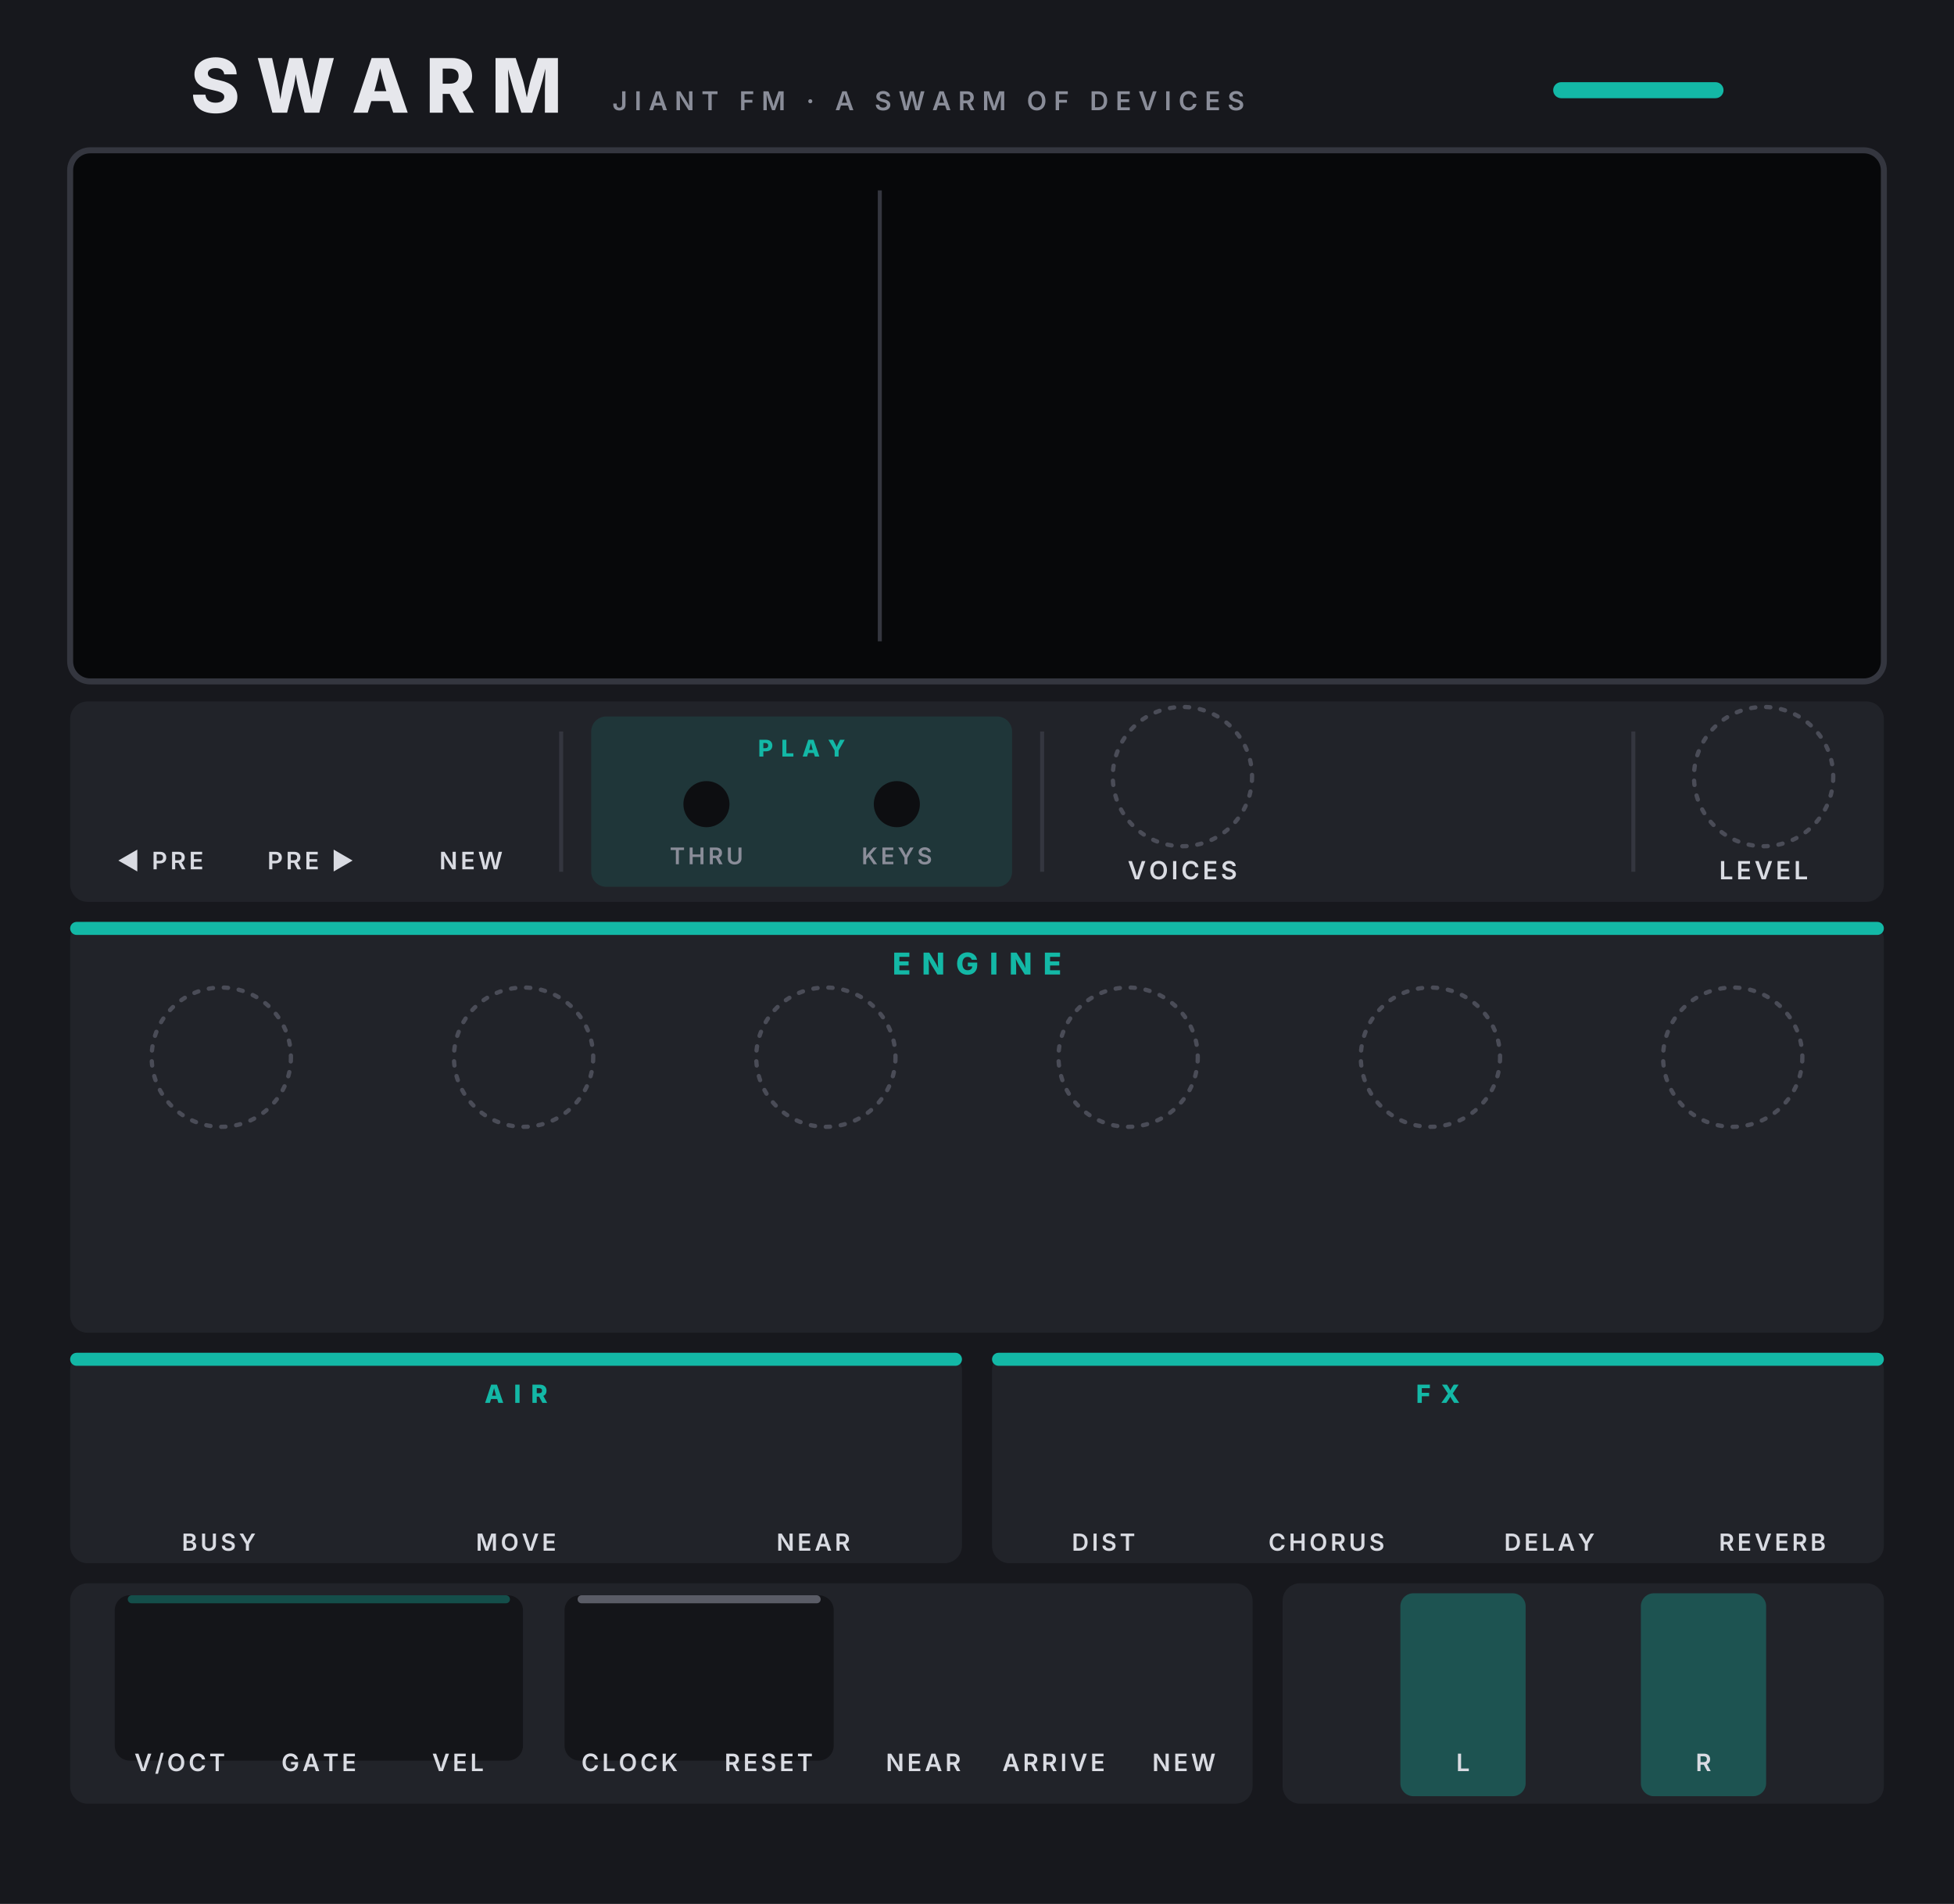
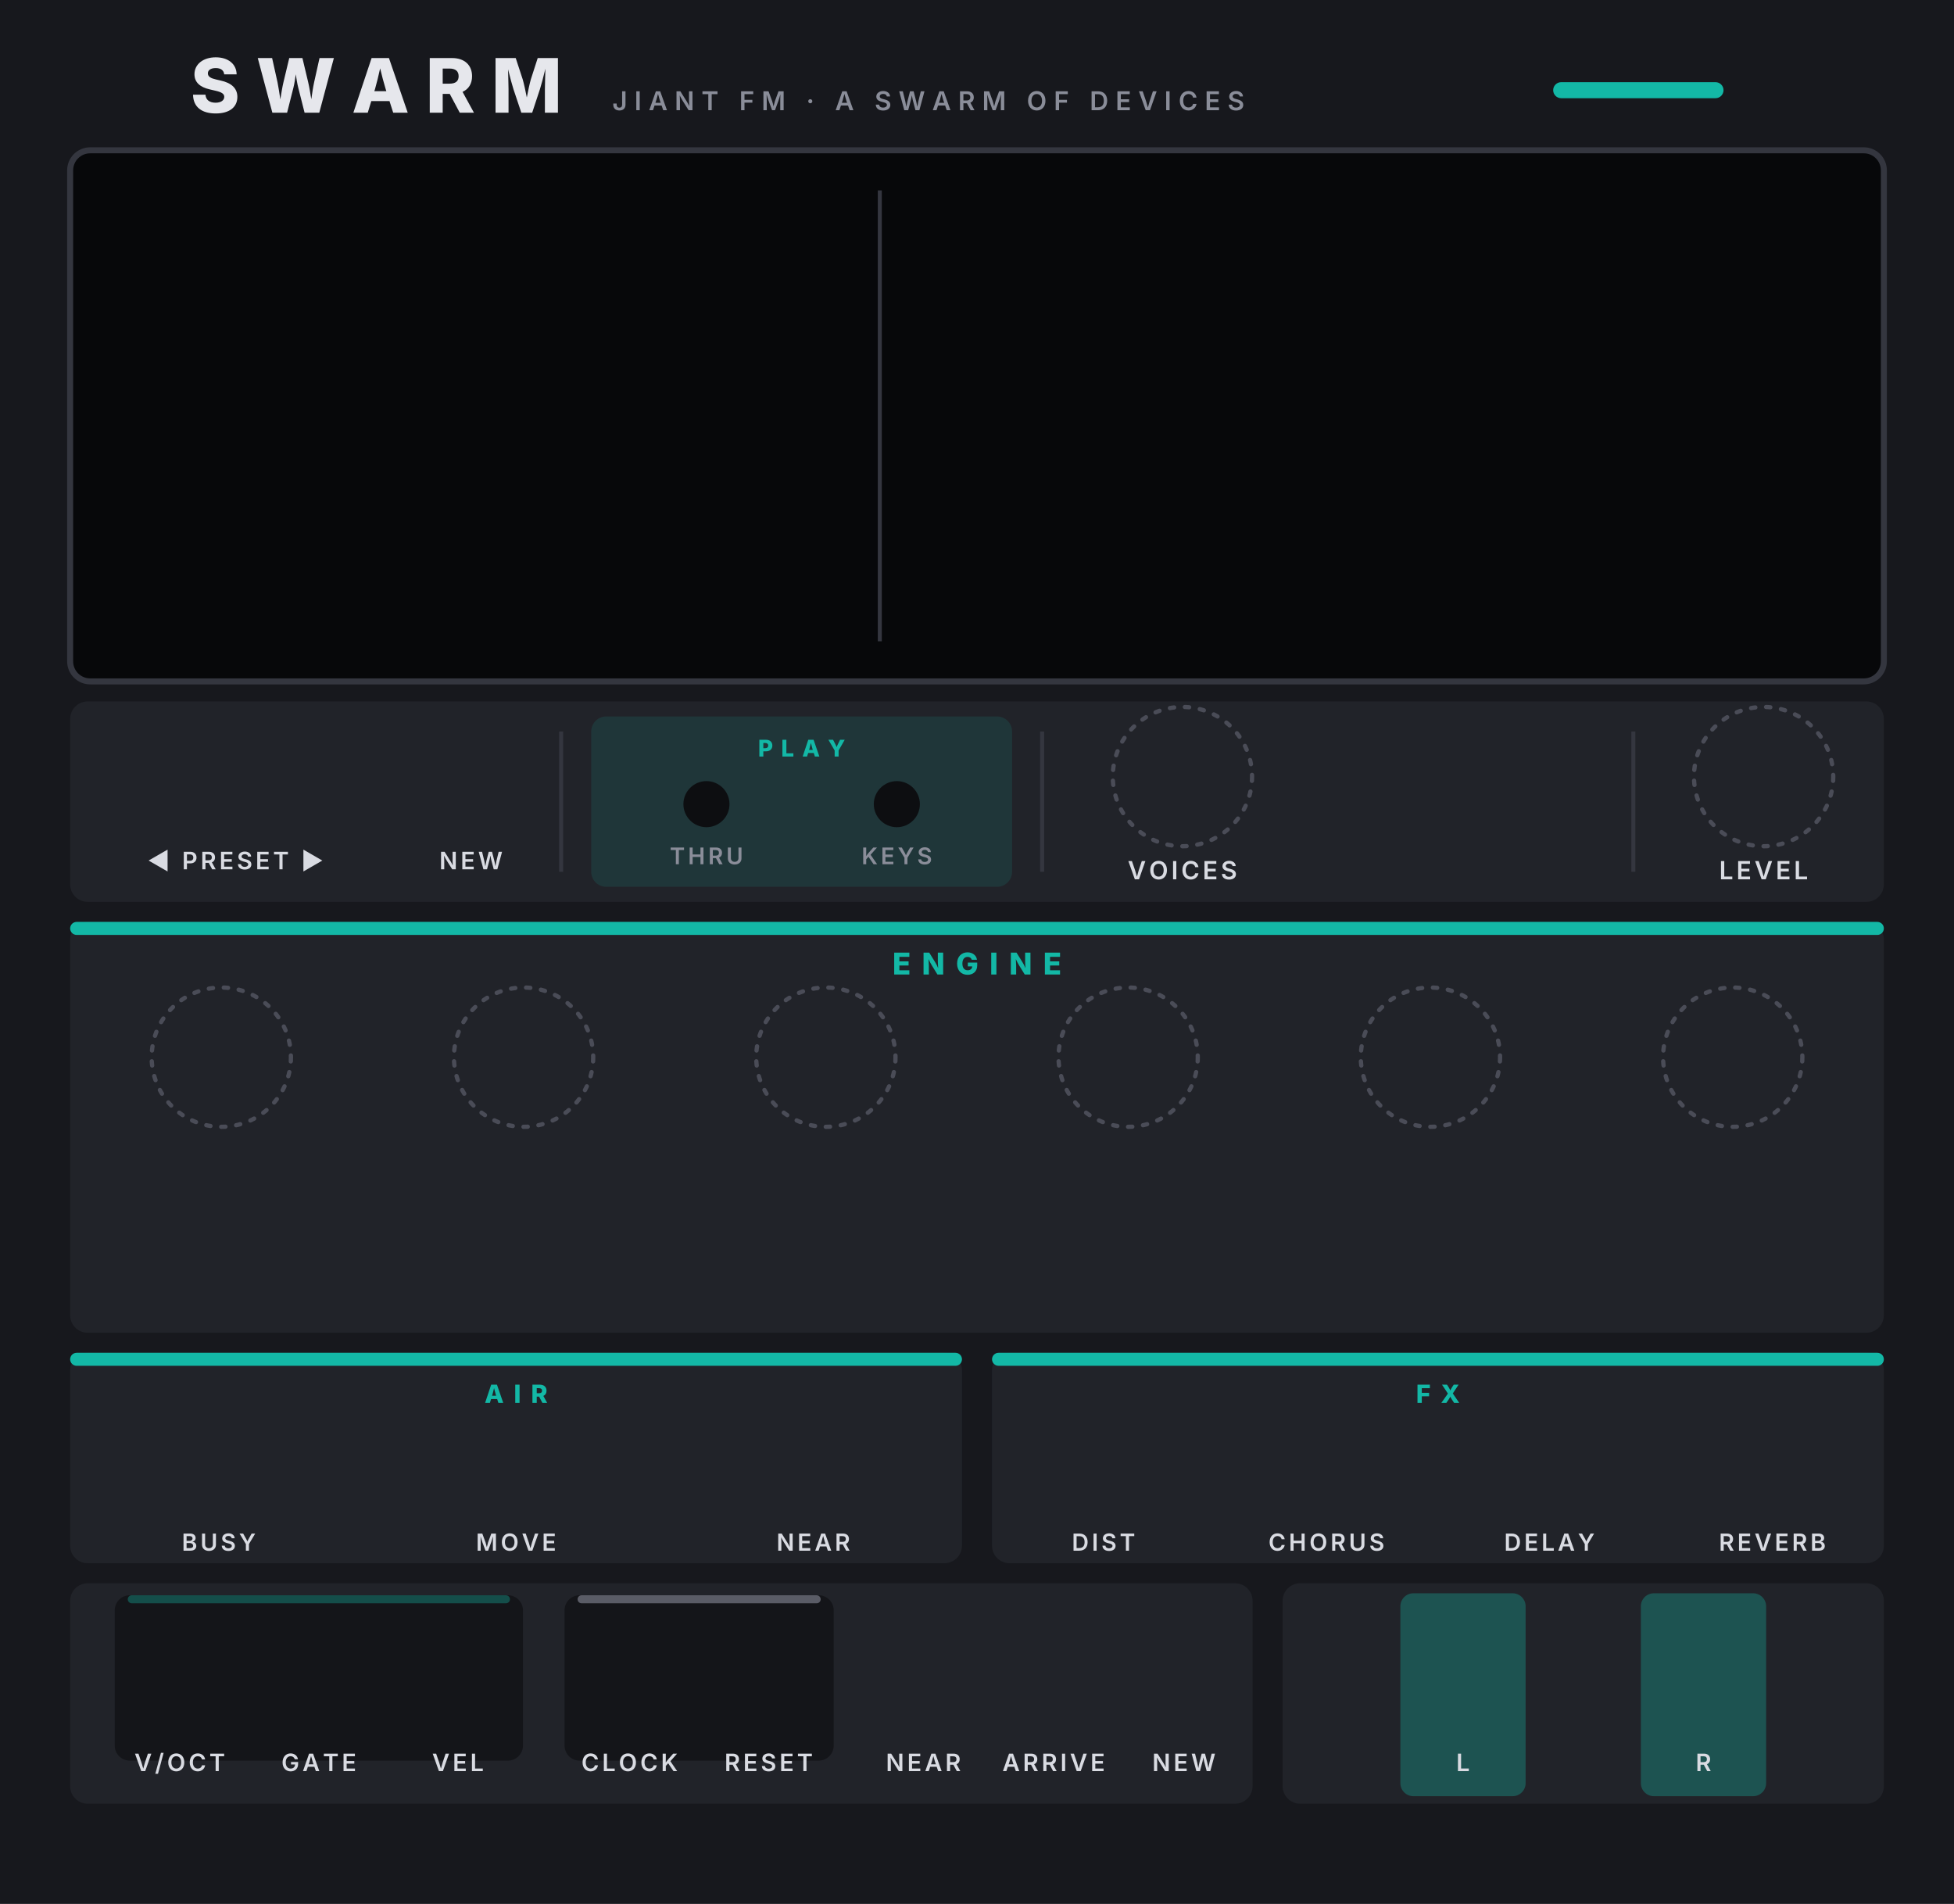
<svg xmlns="http://www.w3.org/2000/svg" width="132.080mm" height="128.693mm" viewBox="0 0 390 380">
  <rect width="390" height="380" fill="#17181d" />
  <path fill="#e6e7ec" d="M43.061 22.646C45.764 22.646 47.375 21.409 47.375 19.336C47.375 17.593 46.152 16.538 44.042 16.077L43.098 15.857C42.124 15.637 41.486 15.315 41.486 14.641C41.486 14.033 42.021 13.586 43.054 13.586C44.094 13.586 44.672 14.048 44.746 14.839H47.229C47.199 12.817 45.588 11.44 43.061 11.44C40.585 11.44 38.813 12.795 38.813 14.817C38.813 16.458 39.956 17.402 41.838 17.834L42.995 18.105C44.189 18.376 44.76 18.706 44.76 19.329C44.76 20.024 44.101 20.5 43.032 20.5C41.853 20.5 41.069 19.958 41.01 18.896H38.527C38.571 21.416 40.329 22.646 43.061 22.646Z M54.362 22.5H57.299L58.573 17.461C58.778 16.633 58.903 15.74 59.034 14.832C59.174 15.754 59.313 16.655 59.518 17.461L60.792 22.5H63.722L66.637 11.587H63.773L62.697 16.414C62.477 17.424 62.301 18.655 62.133 19.812C61.942 18.655 61.752 17.424 61.51 16.414L60.36 11.587H57.731L56.574 16.414C56.332 17.439 56.141 18.677 55.951 19.841C55.775 18.677 55.599 17.439 55.387 16.414L54.31 11.587H51.447Z M70.525 22.5H73.397L74.107 20.178H77.74L78.48 22.5H81.38L77.63 11.587H74.166ZM74.715 18.201 74.861 17.732C75.22 16.494 75.543 15.117 75.872 13.645C76.224 15.11 76.583 16.487 76.963 17.732L77.11 18.201Z M85.774 22.5H88.359V18.743H89.766L91.765 22.5H94.6L92.322 18.333C93.53 17.791 94.219 16.721 94.219 15.212C94.219 12.986 92.703 11.587 90.242 11.587H85.774ZM88.359 16.699V13.682H89.692C90.908 13.682 91.538 14.194 91.538 15.212C91.538 16.23 90.908 16.699 89.7 16.699Z M98.905 22.5H101.498V17.798C101.498 16.985 101.432 15.271 101.403 13.835C101.777 15.374 102.223 16.992 102.48 17.798L104.054 22.5H106.215L107.768 17.798C108.031 16.963 108.493 15.271 108.852 13.711C108.822 15.183 108.757 16.97 108.757 17.798V22.5H111.357V11.587H107.321L105.951 15.835C105.732 16.582 105.395 18.149 105.146 19.453C104.889 18.149 104.552 16.582 104.325 15.835L102.934 11.587H98.905Z" />
  <path fill="#8a8d99" d="M123.628 22.051C124.37 22.051 124.842 21.632 124.842 20.88V18.217H124.169V20.888C124.169 21.287 123.956 21.492 123.628 21.492C123.296 21.492 123.082 21.287 123.082 20.888V20.667H122.404V20.883C122.404 21.632 122.879 22.051 123.628 22.051Z M127.679 18.217H127.001V22.0H127.679Z M129.587 22.0H130.328L130.638 21.063H132.052L132.375 22.0H133.119L131.768 18.217H130.907ZM130.818 20.517 130.978 20.035C131.082 19.697 131.196 19.273 131.331 18.745C131.471 19.268 131.59 19.687 131.702 20.035L131.867 20.517Z M135.024 22.0H135.714V20.121C135.714 19.91 135.692 19.512 135.666 19.045C135.92 19.537 136.062 19.806 136.26 20.124L137.441 22.0H138.21V18.217H137.522V20.202C137.522 20.433 137.537 20.817 137.563 21.182C137.398 20.804 137.233 20.517 137.098 20.301L135.791 18.217H135.024Z M140.202 18.788H141.37V22.0H142.048V18.788H143.213V18.217H140.202Z M147.915 22.0H148.593V20.487H150.167V19.923H148.593V18.788H150.337V18.217H147.915Z M152.372 22.0H153.037V20.091C153.037 19.804 153.022 19.281 153.012 18.852C153.152 19.339 153.304 19.844 153.393 20.091L154.101 22.0H154.678L155.376 20.091C155.465 19.837 155.625 19.316 155.754 18.831C155.746 19.281 155.731 19.809 155.731 20.091V22.0H156.407V18.217H155.383L154.672 20.169C154.599 20.395 154.482 20.863 154.393 21.236C154.307 20.857 154.188 20.393 154.111 20.169L153.393 18.217H152.372Z M161.725 20.611C161.954 20.611 162.134 20.433 162.134 20.205C162.134 19.976 161.954 19.801 161.725 19.801C161.497 19.801 161.319 19.976 161.319 20.205C161.319 20.433 161.497 20.611 161.725 20.611Z M166.793 22.0H167.534L167.844 21.063H169.258L169.581 22.0H170.325L168.974 18.217H168.113ZM168.024 20.517 168.184 20.035C168.288 19.697 168.403 19.273 168.537 18.745C168.677 19.268 168.796 19.687 168.908 20.035L169.073 20.517Z M176.268 22.058C177.172 22.058 177.7 21.604 177.7 20.939C177.7 20.279 177.149 19.987 176.588 19.852L176.235 19.761C175.928 19.684 175.59 19.557 175.59 19.24C175.59 18.953 175.849 18.742 176.276 18.742C176.684 18.742 176.959 18.93 176.992 19.253H177.649C177.631 18.621 177.093 18.166 176.286 18.166C175.494 18.166 174.904 18.613 174.904 19.281C174.904 19.814 175.278 20.134 175.91 20.296L176.339 20.408C176.748 20.515 177.022 20.639 177.022 20.934C177.022 21.259 176.71 21.479 176.263 21.479C175.836 21.479 175.499 21.287 175.468 20.888H174.8C174.831 21.634 175.387 22.058 176.268 22.058Z M180.489 22.0H181.266L181.817 19.91C181.89 19.629 181.939 19.334 181.989 19.022C182.045 19.347 182.099 19.646 182.167 19.91L182.718 22.0H183.495L184.518 18.217H183.787L183.297 20.23C183.218 20.571 183.15 20.956 183.086 21.327C183.018 20.956 182.947 20.571 182.863 20.23L182.353 18.217H181.634L181.121 20.23C181.035 20.573 180.966 20.964 180.898 21.34C180.834 20.964 180.768 20.573 180.689 20.23L180.197 18.217H179.468Z M186.172 22.0H186.914L187.223 21.063H188.638L188.96 22.0H189.704L188.353 18.217H187.493ZM187.404 20.517 187.564 20.035C187.668 19.697 187.782 19.273 187.917 18.745C188.056 19.268 188.176 19.687 188.287 20.035L188.452 20.517Z M191.609 22.0H192.287V20.611H192.993L193.737 22.0H194.496L193.676 20.497C194.123 20.319 194.357 19.941 194.357 19.428C194.357 18.707 193.895 18.217 193.024 18.217H191.609ZM192.287 20.05V18.786H192.92C193.435 18.786 193.663 19.024 193.663 19.428C193.663 19.829 193.435 20.05 192.925 20.05Z M196.402 22.0H197.067V20.091C197.067 19.804 197.052 19.281 197.041 18.852C197.181 19.339 197.333 19.844 197.422 20.091L198.131 22.0H198.707L199.405 20.091C199.494 19.837 199.654 19.316 199.784 18.831C199.776 19.281 199.761 19.809 199.761 20.091V22.0H200.436V18.217H199.413L198.702 20.169C198.628 20.395 198.512 20.863 198.423 21.236C198.336 20.857 198.217 20.393 198.141 20.169L197.422 18.217H196.402Z M206.928 22.051C207.918 22.051 208.662 21.332 208.662 20.111C208.662 18.887 207.918 18.166 206.928 18.166C205.935 18.166 205.189 18.887 205.189 20.111C205.189 21.33 205.935 22.051 206.928 22.051ZM206.928 21.444C206.308 21.444 205.869 20.972 205.869 20.111C205.869 19.245 206.308 18.773 206.928 18.773C207.542 18.773 207.979 19.243 207.979 20.111C207.979 20.974 207.542 21.444 206.928 21.444Z M210.704 22.0H211.382V20.487H212.957V19.923H211.382V18.788H213.127V18.217H210.704Z M219.151 22.0C220.304 22.0 220.982 21.287 220.982 20.103C220.982 18.928 220.304 18.217 219.177 18.217H217.872V22.0ZM218.55 21.413V18.803H219.136C219.911 18.803 220.314 19.238 220.314 20.103C220.314 20.977 219.911 21.413 219.118 21.413Z M223.027 22.0H225.495V21.429H223.705V20.372H225.353V19.809H223.705V18.788H225.485V18.217H223.027Z M228.67 22.0H229.528L230.853 18.217H230.112L229.462 20.182C229.355 20.52 229.241 20.934 229.104 21.459C228.964 20.939 228.842 20.517 228.736 20.182L228.065 18.217H227.321Z M233.437 18.217H232.759V22.0H233.437Z M237.211 22.051C238.104 22.051 238.704 21.464 238.808 20.741H238.122C238.036 21.188 237.67 21.444 237.218 21.444C236.604 21.444 236.159 20.979 236.159 20.111C236.159 19.253 236.601 18.773 237.221 18.773C237.673 18.773 238.038 19.029 238.122 19.476H238.805C238.686 18.648 238.041 18.166 237.211 18.166C236.223 18.166 235.479 18.887 235.479 20.111C235.479 21.33 236.215 22.051 237.211 22.051Z M240.83 22.0H243.298V21.429H241.508V20.372H243.155V19.809H241.508V18.788H243.288V18.217H240.83Z M246.706 22.058C247.61 22.058 248.138 21.604 248.138 20.939C248.138 20.279 247.587 19.987 247.026 19.852L246.673 19.761C246.366 19.684 246.028 19.557 246.028 19.24C246.028 18.953 246.287 18.742 246.714 18.742C247.122 18.742 247.397 18.93 247.43 19.253H248.087C248.07 18.621 247.531 18.166 246.724 18.166C245.932 18.166 245.343 18.613 245.343 19.281C245.343 19.814 245.716 20.134 246.348 20.296L246.777 20.408C247.186 20.515 247.46 20.639 247.46 20.934C247.46 21.259 247.148 21.479 246.701 21.479C246.274 21.479 245.937 21.287 245.906 20.888H245.238C245.269 21.634 245.825 22.058 246.706 22.058Z" />
  <rect x="310" y="16.4" width="34" height="3.2" rx="1.6" fill="#13b8a6" />
  <rect x="14" y="30" width="362" height="106" rx="4" fill="#07080a" stroke="#34363f" stroke-width="1.2" />
  <line x1="175.6" y1="38" x2="175.6" y2="128" stroke="#34363f" stroke-width="0.8" />
  <rect x="14" y="140" width="362" height="40" rx="3.5" fill="#212329" />
-   <path fill="#d9dbe2" d="M27.405 173.936V169.572L23.622 171.756Z M30.646 173.5H31.272V172.319H31.943C32.749 172.319 33.182 171.834 33.182 171.163C33.182 170.498 32.756 170.008 31.952 170.008H30.646ZM31.272 171.803V170.533H31.856C32.334 170.533 32.543 170.791 32.543 171.163C32.543 171.536 32.334 171.803 31.861 171.803Z M34.343 173.5H34.968V172.218H35.62L36.307 173.5H37.007L36.25 172.113C36.663 171.948 36.879 171.599 36.879 171.126C36.879 170.46 36.452 170.008 35.648 170.008H34.343ZM34.968 171.7V170.533H35.552C36.028 170.533 36.239 170.753 36.239 171.126C36.239 171.496 36.028 171.7 35.557 171.7Z M38.074 173.5H40.352V172.973H38.7V171.998H40.221V171.477H38.7V170.535H40.343V170.008H38.074Z" />
-   <path fill="#d9dbe2" d="M53.723 173.5H54.349V172.319H55.019C55.825 172.319 56.259 171.834 56.259 171.163C56.259 170.498 55.832 170.008 55.029 170.008H53.723ZM54.349 171.803V170.533H54.932C55.411 170.533 55.619 170.791 55.619 171.163C55.619 171.536 55.411 171.803 54.937 171.803Z M57.419 173.5H58.045V172.218H58.696L59.383 173.5H60.084L59.327 172.113C59.739 171.948 59.955 171.599 59.955 171.126C59.955 170.46 59.529 170.008 58.725 170.008H57.419ZM58.045 171.7V170.533H58.629C59.104 170.533 59.315 170.753 59.315 171.126C59.315 171.496 59.104 171.7 58.633 171.7Z M61.15 173.5H63.429V172.973H61.776V171.998H63.297V171.477H61.776V170.535H63.419V170.008H61.15Z M66.597 173.936 70.375 171.756 66.597 169.572Z" />
+   <path fill="#d9dbe2" d="M33.445 173.936V169.572L29.662 171.756Z M36.686 173.5H37.312V172.319H37.982C38.789 172.319 39.222 171.834 39.222 171.163C39.222 170.498 38.796 170.008 37.992 170.008H36.686ZM37.312 171.803V170.533H37.896C38.374 170.533 38.582 170.791 38.582 171.163C38.582 171.536 38.374 171.803 37.9 171.803Z M40.382 173.5H41.008V172.218H41.66L42.346 173.5H43.047L42.29 172.113C42.703 171.948 42.918 171.599 42.918 171.126C42.918 170.46 42.492 170.008 41.688 170.008H40.382ZM41.008 171.7V170.533H41.592C42.068 170.533 42.279 170.753 42.279 171.126C42.279 171.496 42.068 171.7 41.596 171.7Z M44.114 173.5H46.392V172.973H44.739V171.998H46.261V171.477H44.739V170.535H46.382V170.008H44.114Z M48.846 173.554C49.68 173.554 50.168 173.134 50.168 172.52C50.168 171.911 49.659 171.641 49.141 171.517L48.815 171.433C48.532 171.363 48.22 171.245 48.22 170.952C48.22 170.688 48.459 170.493 48.853 170.493C49.23 170.493 49.483 170.666 49.514 170.964H50.121C50.104 170.38 49.607 169.961 48.862 169.961C48.131 169.961 47.587 170.373 47.587 170.99C47.587 171.482 47.932 171.777 48.515 171.927L48.911 172.03C49.289 172.129 49.542 172.244 49.542 172.516C49.542 172.816 49.254 173.02 48.841 173.02C48.447 173.02 48.136 172.841 48.107 172.473H47.491C47.519 173.162 48.032 173.554 48.846 173.554Z M51.342 173.5H53.62V172.973H51.968V171.998H53.489V171.477H51.968V170.535H53.611V170.008H51.342Z M54.691 170.535H55.769V173.5H56.395V170.535H57.471V170.008H54.691Z M60.557 173.936 64.336 171.756 60.557 169.572Z" />
  <path fill="#d9dbe2" d="M88.028 173.5H88.666V171.766C88.666 171.571 88.645 171.203 88.621 170.772C88.855 171.227 88.987 171.475 89.17 171.768L90.259 173.5H90.97V170.008H90.334V171.841C90.334 172.054 90.348 172.408 90.372 172.745C90.22 172.396 90.067 172.131 89.943 171.932L88.736 170.008H88.028Z M92.273 173.5H94.551V172.973H92.898V171.998H94.42V171.477H92.898V170.535H94.541V170.008H92.273Z M96.487 173.5H97.204L97.712 171.571C97.78 171.311 97.825 171.039 97.872 170.751C97.923 171.051 97.973 171.327 98.036 171.571L98.545 173.5H99.262L100.206 170.008H99.531L99.079 171.866C99.006 172.18 98.943 172.537 98.884 172.879C98.821 172.537 98.755 172.18 98.678 171.866L98.207 170.008H97.544L97.07 171.866C96.991 172.183 96.927 172.544 96.864 172.891C96.805 172.544 96.745 172.183 96.672 171.866L96.217 170.008H95.545Z" />
  <line x1="112" y1="146" x2="112" y2="174" stroke="#34363f" stroke-width="0.8" />
  <rect x="118" y="143" width="84" height="34" rx="3" fill="#1f3639" />
  <path fill="#13b8a6" d="M151.561 151.0H152.354V149.956H152.909C153.677 149.956 154.151 149.5 154.151 148.81C154.151 148.125 153.686 147.653 152.931 147.653H151.561ZM152.354 149.329V148.296H152.763C153.136 148.296 153.329 148.496 153.329 148.81C153.329 149.12 153.136 149.329 152.765 149.329Z M156.16 151.0H158.352V150.353H156.953V147.653H156.16Z M160.206 151.0H161.086L161.304 150.288H162.418L162.645 151.0H163.535L162.385 147.653H161.322ZM161.491 149.682 161.536 149.538C161.646 149.158 161.744 148.736 161.846 148.284C161.953 148.734 162.063 149.156 162.18 149.538L162.225 149.682Z M166.59 151.0H167.378V149.787L168.594 147.653H167.668L167.167 148.68C167.098 148.819 167.044 148.952 166.988 149.111C166.931 148.952 166.873 148.821 166.801 148.68L166.276 147.653H165.346L166.59 149.787Z" />
  <circle cx="141" cy="160.5" r="4.6" fill="#0d0e11" />
  <path fill="#8a8d99" d="M133.86 169.659H134.894V172.5H135.493V169.659H136.524V169.153H133.86Z M137.648 172.5H138.247V171.042H139.804V172.5H140.404V169.153H139.804V170.537H138.247V169.153H137.648Z M141.677 172.5H142.277V171.271H142.901L143.56 172.5H144.231L143.506 171.17C143.901 171.013 144.108 170.678 144.108 170.225C144.108 169.587 143.699 169.153 142.928 169.153H141.677ZM142.277 170.775V169.656H142.836C143.292 169.656 143.494 169.868 143.494 170.225C143.494 170.58 143.292 170.775 142.841 170.775Z M146.635 172.549C147.45 172.549 147.991 172.055 147.991 171.339V169.153H147.392V171.289C147.392 171.709 147.097 172.013 146.635 172.013C146.172 172.013 145.878 171.709 145.878 171.289V169.153H145.278V171.339C145.278 172.055 145.815 172.549 146.635 172.549Z" />
  <circle cx="179" cy="160.5" r="4.6" fill="#0d0e11" />
  <path fill="#8a8d99" d="M172.29 172.5H172.89V171.496L173.346 171L174.361 172.5H175.069L173.762 170.602L175.046 169.153H174.301L173.423 170.155C173.202 170.411 173.038 170.622 172.881 170.863L172.89 170.146V169.153H172.29Z M176.125 172.5H178.308V171.995H176.725V171.06H178.182V170.562H176.725V169.659H178.299V169.153H176.125Z M180.521 172.5H181.12V171.204L182.342 169.153H181.646L181.06 170.209C180.972 170.368 180.898 170.512 180.824 170.703C180.75 170.517 180.676 170.373 180.584 170.209L179.986 169.153H179.285L180.521 171.204Z M184.566 172.552C185.366 172.552 185.833 172.15 185.833 171.561C185.833 170.977 185.346 170.719 184.849 170.6L184.537 170.519C184.265 170.452 183.967 170.339 183.967 170.058C183.967 169.805 184.196 169.618 184.573 169.618C184.935 169.618 185.177 169.784 185.206 170.07H185.788C185.772 169.51 185.296 169.108 184.582 169.108C183.881 169.108 183.36 169.504 183.36 170.094C183.36 170.566 183.69 170.849 184.25 170.993L184.629 171.092C184.991 171.186 185.233 171.296 185.233 171.557C185.233 171.844 184.957 172.04 184.562 172.04C184.184 172.04 183.886 171.869 183.859 171.516H183.268C183.295 172.177 183.787 172.552 184.566 172.552Z" />
  <line x1="208" y1="146" x2="208" y2="174" stroke="#34363f" stroke-width="0.8" />
  <circle cx="236" cy="155" r="13.9" fill="none" stroke="#4a4c57" stroke-width="0.85" stroke-dasharray="0.85 2.15" stroke-linecap="round" />
  <path fill="#d9dbe2" d="M226.504 175.5H227.33L228.604 171.862H227.891L227.266 173.752C227.164 174.077 227.054 174.475 226.922 174.98C226.788 174.479 226.67 174.074 226.568 173.752L225.923 171.862H225.208Z M231.247 175.549C232.2 175.549 232.915 174.858 232.915 173.684C232.915 172.507 232.2 171.813 231.247 171.813C230.293 171.813 229.575 172.507 229.575 173.684C229.575 174.855 230.293 175.549 231.247 175.549ZM231.247 174.965C230.652 174.965 230.229 174.511 230.229 173.684C230.229 172.851 230.652 172.397 231.247 172.397C231.838 172.397 232.258 172.849 232.258 173.684C232.258 174.514 231.838 174.965 231.247 174.965Z M234.784 171.862H234.133V175.5H234.784Z M237.667 175.549C238.527 175.549 239.103 174.985 239.203 174.289H238.544C238.461 174.719 238.109 174.965 237.675 174.965C237.084 174.965 236.656 174.519 236.656 173.684C236.656 172.858 237.081 172.397 237.677 172.397C238.112 172.397 238.463 172.644 238.544 173.073H239.2C239.086 172.277 238.466 171.813 237.667 171.813C236.717 171.813 236.002 172.507 236.002 173.684C236.002 174.855 236.71 175.549 237.667 175.549Z M240.401 175.5H242.774V174.951H241.053V173.935H242.637V173.393H241.053V172.412H242.764V171.862H240.401Z M245.305 175.556C246.174 175.556 246.682 175.119 246.682 174.479C246.682 173.845 246.152 173.564 245.613 173.435L245.273 173.347C244.978 173.273 244.653 173.151 244.653 172.846C244.653 172.57 244.902 172.368 245.312 172.368C245.706 172.368 245.969 172.548 246.001 172.858H246.633C246.616 172.25 246.099 171.813 245.322 171.813C244.561 171.813 243.994 172.243 243.994 172.885C243.994 173.398 244.353 173.706 244.961 173.862L245.374 173.969C245.767 174.072 246.03 174.191 246.03 174.475C246.03 174.787 245.73 175 245.3 175C244.89 175 244.565 174.814 244.536 174.431H243.894C243.923 175.148 244.458 175.556 245.305 175.556Z" />
  <line x1="326" y1="146" x2="326" y2="174" stroke="#34363f" stroke-width="0.8" />
  <circle cx="352" cy="155" r="13.9" fill="none" stroke="#4a4c57" stroke-width="0.85" stroke-dasharray="0.85 2.15" stroke-linecap="round" />
  <path fill="#d9dbe2" d="M343.493 175.5H345.751V174.951H344.145V171.862H343.493Z M346.92 175.5H349.293V174.951H347.572V173.935H349.156V173.393H347.572V172.412H349.283V171.862H346.92Z M351.6 175.5H352.425L353.699 171.862H352.986L352.361 173.752C352.259 174.077 352.149 174.475 352.017 174.98C351.883 174.479 351.766 174.074 351.663 173.752L351.019 171.862H350.303Z M354.785 175.5H357.158V174.951H355.437V173.935H357.021V173.393H355.437V172.412H357.148V171.862H354.785Z M358.412 175.5H360.671V174.951H359.064V171.862H358.412Z" />
  <rect x="14" y="184" width="362" height="82" rx="3.5" fill="#212329" />
  <rect x="14" y="184" width="362" height="2.6" rx="1.3" fill="#13b8a6" />
  <path fill="#13b8a6" d="M178.473 194.5H181.499V193.656H179.507V192.707H181.344V191.881H179.507V190.979H181.502V190.135H178.473Z M184.332 194.5H185.392V192.692C185.392 192.417 185.363 191.942 185.328 191.424C185.571 191.945 185.732 192.273 185.99 192.692L187.106 194.5H188.246V190.135H187.185V191.992C187.185 192.297 187.218 192.798 187.247 193.234C187.062 192.76 186.881 192.429 186.687 192.106L185.469 190.135H184.332Z M193.121 194.559C194.24 194.559 195.043 193.861 195.043 192.695V192.121H193.171V192.88H194.044C194.032 193.354 193.707 193.65 193.129 193.65C192.47 193.65 192.084 193.161 192.084 192.312C192.084 191.468 192.491 190.984 193.127 190.984C193.557 190.984 193.85 191.198 193.95 191.559H194.996C194.887 190.688 194.111 190.076 193.109 190.076C191.946 190.076 191.026 190.899 191.026 192.326C191.026 193.706 191.873 194.559 193.121 194.559Z M198.874 190.135H197.84V194.5H198.874Z M201.754 194.5H202.815V192.692C202.815 192.417 202.785 191.942 202.75 191.424C202.993 191.945 203.154 192.273 203.412 192.692L204.529 194.5H205.668V190.135H204.608V191.992C204.608 192.297 204.64 192.798 204.669 193.234C204.485 192.76 204.303 192.429 204.11 192.106L202.891 190.135H201.754Z M208.548 194.5H211.574V193.656H209.582V192.707H211.419V191.881H209.582V190.979H211.577V190.135H208.548Z" />
  <circle cx="44.167" cy="211" r="13.9" fill="none" stroke="#4a4c57" stroke-width="0.85" stroke-dasharray="0.85 2.15" stroke-linecap="round" />
  <circle cx="104.5" cy="211" r="13.9" fill="none" stroke="#4a4c57" stroke-width="0.85" stroke-dasharray="0.85 2.15" stroke-linecap="round" />
  <circle cx="164.833" cy="211" r="13.9" fill="none" stroke="#4a4c57" stroke-width="0.85" stroke-dasharray="0.85 2.15" stroke-linecap="round" />
  <circle cx="225.167" cy="211" r="13.9" fill="none" stroke="#4a4c57" stroke-width="0.85" stroke-dasharray="0.85 2.15" stroke-linecap="round" />
  <circle cx="285.5" cy="211" r="13.9" fill="none" stroke="#4a4c57" stroke-width="0.85" stroke-dasharray="0.85 2.15" stroke-linecap="round" />
  <circle cx="345.833" cy="211" r="13.9" fill="none" stroke="#4a4c57" stroke-width="0.85" stroke-dasharray="0.85 2.15" stroke-linecap="round" />
  <rect x="14" y="270" width="178" height="42" rx="3.5" fill="#212329" />
  <rect x="14" y="270" width="178" height="2.6" rx="1.3" fill="#13b8a6" />
  <path fill="#13b8a6" d="M96.822 280.0H97.779L98.015 279.226H99.226L99.473 280.0H100.44L99.19 276.362H98.035ZM98.218 278.567 98.267 278.411C98.386 277.998 98.494 277.539 98.604 277.048C98.721 277.537 98.841 277.996 98.968 278.411L99.016 278.567Z M103.699 276.362H102.838V280.0H103.699Z M106.266 280.0H107.128V278.748H107.596L108.263 280.0H109.208L108.448 278.611C108.851 278.43 109.081 278.074 109.081 277.571C109.081 276.829 108.575 276.362 107.755 276.362H106.266ZM107.128 278.066V277.061H107.572C107.977 277.061 108.187 277.231 108.187 277.571C108.187 277.91 107.977 278.066 107.574 278.066Z" />
  <path fill="#d9dbe2" d="M36.628 309.5H38.007C38.79 309.5 39.173 309.101 39.173 308.568C39.173 308.052 38.806 307.749 38.443 307.731V307.696C38.776 307.618 39.04 307.384 39.04 306.969C39.04 306.462 38.675 306.081 37.936 306.081H36.628ZM37.24 308.988V307.981H37.931C38.312 307.981 38.551 308.217 38.551 308.522C38.551 308.793 38.363 308.988 37.911 308.988ZM37.24 307.538V306.59H37.872C38.239 306.59 38.427 306.783 38.427 307.047C38.427 307.35 38.181 307.538 37.858 307.538Z M41.712 309.55C42.545 309.55 43.098 309.046 43.098 308.314V306.081H42.485V308.263C42.485 308.692 42.185 309.002 41.712 309.002C41.239 309.002 40.939 308.692 40.939 308.263V306.081H40.326V308.314C40.326 309.046 40.874 309.55 41.712 309.55Z M45.585 309.553C46.402 309.553 46.879 309.142 46.879 308.541C46.879 307.944 46.381 307.68 45.874 307.558L45.555 307.476C45.277 307.407 44.972 307.292 44.972 307.005C44.972 306.746 45.206 306.556 45.591 306.556C45.961 306.556 46.209 306.725 46.239 307.017H46.833C46.817 306.445 46.33 306.035 45.601 306.035C44.885 306.035 44.352 306.439 44.352 307.042C44.352 307.524 44.69 307.813 45.261 307.96L45.649 308.061C46.018 308.157 46.266 308.27 46.266 308.536C46.266 308.83 45.984 309.03 45.58 309.03C45.194 309.03 44.889 308.855 44.862 308.495H44.258C44.286 309.17 44.788 309.553 45.585 309.553Z M49.074 309.5H49.687V308.176L50.935 306.081H50.224L49.625 307.159C49.535 307.322 49.459 307.469 49.384 307.664C49.308 307.474 49.232 307.327 49.138 307.159L48.528 306.081H47.812L49.074 308.176Z" />
  <path fill="#d9dbe2" d="M95.338 309.5H95.939V307.774C95.939 307.515 95.926 307.042 95.916 306.654C96.043 307.095 96.18 307.552 96.261 307.774L96.901 309.5H97.422L98.053 307.774C98.133 307.545 98.278 307.074 98.395 306.636C98.388 307.042 98.374 307.519 98.374 307.774V309.5H98.985V306.081H98.06L97.417 307.845C97.351 308.05 97.245 308.472 97.165 308.809C97.087 308.467 96.979 308.047 96.91 307.845L96.261 306.081H95.338Z M101.737 309.546C102.632 309.546 103.305 308.896 103.305 307.793C103.305 306.686 102.632 306.035 101.737 306.035C100.84 306.035 100.165 306.686 100.165 307.793C100.165 308.894 100.84 309.546 101.737 309.546ZM101.737 308.997C101.177 308.997 100.78 308.571 100.78 307.793C100.78 307.01 101.177 306.583 101.737 306.583C102.293 306.583 102.687 307.008 102.687 307.793C102.687 308.573 102.293 308.997 101.737 308.997Z M105.474 309.5H106.25L107.448 306.081H106.778L106.19 307.857C106.094 308.162 105.991 308.536 105.867 309.011C105.741 308.541 105.63 308.16 105.534 307.857L104.928 306.081H104.256Z M108.505 309.5H110.735V308.984H109.118V308.029H110.607V307.519H109.118V306.597H110.726V306.081H108.505Z" />
  <path fill="#d9dbe2" d="M155.328 309.5H155.952V307.802C155.952 307.611 155.931 307.251 155.908 306.829C156.138 307.274 156.266 307.517 156.445 307.804L157.512 309.5H158.208V306.081H157.586V307.875C157.586 308.084 157.6 308.431 157.623 308.761C157.473 308.419 157.324 308.16 157.203 307.965L156.021 306.081H155.328Z M159.496 309.5H161.727V308.984H160.109V308.029H161.598V307.519H160.109V306.597H161.718V306.081H159.496Z M162.713 309.5H163.383L163.663 308.653H164.941L165.232 309.5H165.905L164.684 306.081H163.906ZM163.826 308.16 163.97 307.724C164.064 307.419 164.167 307.035 164.289 306.558C164.415 307.031 164.523 307.409 164.624 307.724L164.773 308.16Z M166.961 309.5H167.574V308.245H168.212L168.885 309.5H169.571L168.83 308.141C169.233 307.981 169.445 307.639 169.445 307.175C169.445 306.523 169.027 306.081 168.24 306.081H166.961ZM167.574 307.738V306.595H168.146C168.611 306.595 168.818 306.81 168.818 307.175C168.818 307.538 168.611 307.738 168.15 307.738Z" />
  <rect x="198" y="270" width="178" height="42" rx="3.5" fill="#212329" />
  <rect x="198" y="270" width="178" height="2.6" rx="1.3" fill="#13b8a6" />
  <path fill="#13b8a6" d="M282.917 280.0H283.778V278.677H285.231V277.988H283.778V277.065H285.39V276.362H282.917Z M287.68 280.0H288.679L289.15 279.304C289.318 279.053 289.379 278.916 289.462 278.757C289.545 278.916 289.609 279.053 289.77 279.304L290.224 280.0H291.247L289.963 278.115L291.123 276.362H290.151L289.797 276.907C289.646 277.146 289.56 277.341 289.475 277.527C289.389 277.341 289.306 277.146 289.155 276.907L288.808 276.362H287.81L288.989 278.14Z" />
  <path fill="#d9dbe2" d="M215.423 309.5C216.465 309.5 217.078 308.855 217.078 307.786C217.078 306.723 216.465 306.081 215.446 306.081H214.267V309.5ZM214.879 308.97V306.611H215.41C216.11 306.611 216.474 307.003 216.474 307.786C216.474 308.575 216.11 308.97 215.394 308.97Z M218.874 306.081H218.261V309.5H218.874Z M221.362 309.553C222.179 309.553 222.657 309.142 222.657 308.541C222.657 307.944 222.159 307.68 221.652 307.558L221.333 307.476C221.055 307.407 220.75 307.292 220.75 307.005C220.75 306.746 220.984 306.556 221.369 306.556C221.739 306.556 221.987 306.725 222.016 307.017H222.611C222.595 306.445 222.108 306.035 221.378 306.035C220.662 306.035 220.13 306.439 220.13 307.042C220.13 307.524 220.467 307.813 221.039 307.96L221.427 308.061C221.796 308.157 222.044 308.27 222.044 308.536C222.044 308.83 221.762 309.03 221.358 309.03C220.972 309.03 220.667 308.855 220.64 308.495H220.036C220.063 309.17 220.566 309.553 221.362 309.553Z M223.665 306.597H224.721V309.5H225.334V306.597H226.387V306.081H223.665Z" />
  <path fill="#d9dbe2" d="M254.971 309.546C255.779 309.546 256.32 309.016 256.415 308.362H255.795C255.717 308.766 255.386 308.997 254.978 308.997C254.423 308.997 254.021 308.577 254.021 307.793C254.021 307.017 254.42 306.583 254.98 306.583C255.389 306.583 255.719 306.815 255.795 307.219H256.412C256.304 306.471 255.722 306.035 254.971 306.035C254.078 306.035 253.406 306.686 253.406 307.793C253.406 308.894 254.071 309.546 254.971 309.546Z M257.577 309.5H258.19V308.011H259.78V309.5H260.393V306.081H259.78V307.494H258.19V306.081H257.577Z M263.145 309.546C264.04 309.546 264.713 308.896 264.713 307.793C264.713 306.686 264.04 306.035 263.145 306.035C262.248 306.035 261.573 306.686 261.573 307.793C261.573 308.894 262.248 309.546 263.145 309.546ZM263.145 308.997C262.585 308.997 262.188 308.571 262.188 307.793C262.188 307.01 262.585 306.583 263.145 306.583C263.701 306.583 264.095 307.008 264.095 307.793C264.095 308.573 263.701 308.997 263.145 308.997Z M265.893 309.5H266.506V308.245H267.144L267.817 309.5H268.503L267.761 308.141C268.165 307.981 268.376 307.639 268.376 307.175C268.376 306.523 267.959 306.081 267.172 306.081H265.893ZM266.506 307.738V306.595H267.078C267.543 306.595 267.75 306.81 267.75 307.175C267.75 307.538 267.543 307.738 267.082 307.738Z M270.946 309.55C271.779 309.55 272.332 309.046 272.332 308.314V306.081H271.719V308.263C271.719 308.692 271.418 309.002 270.946 309.002C270.473 309.002 270.172 308.692 270.172 308.263V306.081H269.559V308.314C269.559 309.046 270.108 309.55 270.946 309.55Z M274.818 309.553C275.635 309.553 276.112 309.142 276.112 308.541C276.112 307.944 275.614 307.68 275.107 307.558L274.788 307.476C274.511 307.407 274.205 307.292 274.205 307.005C274.205 306.746 274.439 306.556 274.825 306.556C275.194 306.556 275.442 306.725 275.472 307.017H276.067C276.05 306.445 275.564 306.035 274.834 306.035C274.118 306.035 273.586 306.439 273.586 307.042C273.586 307.524 273.923 307.813 274.495 307.96L274.882 308.061C275.252 308.157 275.5 308.27 275.5 308.536C275.5 308.83 275.217 309.03 274.814 309.03C274.428 309.03 274.123 308.855 274.095 308.495H273.492C273.519 309.17 274.022 309.553 274.818 309.553Z" />
  <path fill="#d9dbe2" d="M301.716 309.5C302.758 309.5 303.371 308.855 303.371 307.786C303.371 306.723 302.758 306.081 301.739 306.081H300.559V309.5ZM301.172 308.97V306.611H301.702C302.402 306.611 302.767 307.003 302.767 307.786C302.767 308.575 302.402 308.97 301.686 308.97Z M304.554 309.5H306.784V308.984H305.166V308.029H306.656V307.519H305.166V306.597H306.775V306.081H304.554Z M307.999 309.5H310.122V308.984H308.612V306.081H307.999Z M311.027 309.5H311.697L311.977 308.653H313.256L313.547 309.5H314.22L312.999 306.081H312.221ZM312.14 308.16 312.285 307.724C312.379 307.419 312.482 307.035 312.604 306.558C312.73 307.031 312.838 307.409 312.939 307.724L313.088 308.16Z M316.309 309.5H316.922V308.176L318.17 306.081H317.459L316.86 307.159C316.77 307.322 316.694 307.469 316.619 307.664C316.543 307.474 316.467 307.327 316.373 307.159L315.763 306.081H315.047L316.309 308.176Z" />
  <path fill="#d9dbe2" d="M343.424 309.5H344.036V308.245H344.674L345.347 309.5H346.033L345.292 308.141C345.696 307.981 345.907 307.639 345.907 307.175C345.907 306.523 345.489 306.081 344.702 306.081H343.424ZM344.036 307.738V306.595H344.608C345.074 306.595 345.28 306.81 345.28 307.175C345.28 307.538 345.074 307.738 344.613 307.738Z M347.09 309.5H349.32V308.984H347.702V308.029H349.192V307.519H347.702V306.597H349.311V306.081H347.09Z M351.525 309.5H352.3L353.498 306.081H352.828L352.241 307.857C352.144 308.162 352.041 308.536 351.917 309.011C351.791 308.541 351.681 308.16 351.584 307.857L350.978 306.081H350.306Z M354.555 309.5H356.786V308.984H355.168V308.029H356.657V307.519H355.168V306.597H356.776V306.081H354.555Z M358.001 309.5H358.613V308.245H359.251L359.924 309.5H360.61L359.869 308.141C360.273 307.981 360.484 307.639 360.484 307.175C360.484 306.523 360.066 306.081 359.279 306.081H358.001ZM358.613 307.738V306.595H359.185C359.651 306.595 359.857 306.81 359.857 307.175C359.857 307.538 359.651 307.738 359.189 307.738Z M361.667 309.5H363.046C363.828 309.5 364.212 309.101 364.212 308.568C364.212 308.052 363.844 307.749 363.482 307.731V307.696C363.815 307.618 364.079 307.384 364.079 306.969C364.079 306.462 363.714 306.081 362.975 306.081H361.667ZM362.279 308.988V307.981H362.97C363.351 307.981 363.59 308.217 363.59 308.522C363.59 308.793 363.402 308.988 362.949 308.988ZM362.279 307.538V306.59H362.91C363.278 306.59 363.466 306.783 363.466 307.047C363.466 307.35 363.22 307.538 362.897 307.538Z" />
  <rect x="14" y="316" width="236" height="44" rx="3.5" fill="#212329" />
  <rect x="22.9" y="318.4" width="81.48" height="33" rx="3" fill="#141519" />
  <rect x="25.5" y="318.4" width="76.28" height="1.6" rx="0.8" fill="#144e4a" />
  <path fill="#d9dbe2" d="M28.189 353.5H28.981L30.205 350.008H29.52L28.92 351.822C28.822 352.134 28.716 352.516 28.59 353.001C28.461 352.52 28.348 352.131 28.25 351.822L27.631 350.008H26.944Z M32.659 349.844H32.124L30.999 354.025H31.534Z M35.185 353.547C36.099 353.547 36.786 352.884 36.786 351.756C36.786 350.627 36.099 349.961 35.185 349.961C34.269 349.961 33.58 350.627 33.58 351.756C33.58 352.881 34.269 353.547 35.185 353.547ZM35.185 352.987C34.613 352.987 34.208 352.551 34.208 351.756C34.208 350.957 34.613 350.521 35.185 350.521C35.752 350.521 36.155 350.955 36.155 351.756C36.155 352.553 35.752 352.987 35.185 352.987Z M39.467 353.547C40.292 353.547 40.845 353.005 40.941 352.337H40.309C40.229 352.75 39.891 352.987 39.474 352.987C38.907 352.987 38.497 352.558 38.497 351.756C38.497 350.964 38.905 350.521 39.476 350.521C39.894 350.521 40.231 350.758 40.309 351.17H40.939C40.829 350.406 40.234 349.961 39.467 349.961C38.555 349.961 37.869 350.627 37.869 351.756C37.869 352.881 38.548 353.547 39.467 353.547Z M41.959 350.535H43.037V353.5H43.662V350.535H44.738V350.008H41.959Z" />
  <path fill="#d9dbe2" d="M58.017 353.547C58.88 353.547 59.499 352.991 59.499 352.094V351.674H58.085V352.166H58.892C58.88 352.668 58.545 352.987 58.02 352.987C57.431 352.987 57.028 352.544 57.028 351.754C57.028 350.962 57.441 350.521 58.006 350.521C58.43 350.521 58.716 350.751 58.828 351.123H59.468C59.36 350.437 58.767 349.961 57.999 349.961C57.085 349.961 56.4 350.634 56.4 351.759C56.4 352.863 57.054 353.547 58.017 353.547Z M60.471 353.5H61.156L61.442 352.635H62.747L63.045 353.5H63.731L62.485 350.008H61.69ZM61.608 352.131 61.756 351.686C61.852 351.374 61.957 350.983 62.081 350.495C62.21 350.978 62.32 351.365 62.424 351.686L62.576 352.131Z M64.641 350.535H65.719V353.5H66.345V350.535H67.42V350.008H64.641Z M68.567 353.5H70.845V352.973H69.192V351.998H70.713V351.477H69.192V350.535H70.835V350.008H68.567Z" />
  <path fill="#d9dbe2" d="M87.605 353.5H88.398L89.621 350.008H88.937L88.337 351.822C88.238 352.134 88.133 352.516 88.006 353.001C87.877 352.52 87.765 352.131 87.666 351.822L87.048 350.008H86.361Z M90.688 353.5H92.966V352.973H91.313V351.998H92.834V351.477H91.313V350.535H92.956V350.008H90.688Z M94.194 353.5H96.362V352.973H94.82V350.008H94.194Z" />
  <rect x="112.68" y="318.4" width="53.72" height="33" rx="3" fill="#141519" />
  <rect x="115.28" y="318.4" width="48.52" height="1.6" rx="0.8" fill="#5a5c66" />
  <path fill="#d9dbe2" d="M117.874 353.547C118.699 353.547 119.252 353.005 119.348 352.337H118.715C118.636 352.75 118.298 352.987 117.881 352.987C117.314 352.987 116.904 352.558 116.904 351.756C116.904 350.964 117.312 350.521 117.883 350.521C118.301 350.521 118.638 350.758 118.715 351.17H119.346C119.236 350.406 118.64 349.961 117.874 349.961C116.962 349.961 116.276 350.627 116.276 351.756C116.276 352.881 116.955 353.547 117.874 353.547Z M120.522 353.5H122.69V352.973H121.148V350.008H120.522Z M125.332 353.547C126.246 353.547 126.933 352.884 126.933 351.756C126.933 350.627 126.246 349.961 125.332 349.961C124.415 349.961 123.726 350.627 123.726 351.756C123.726 352.881 124.415 353.547 125.332 353.547ZM125.332 352.987C124.76 352.987 124.355 352.551 124.355 351.756C124.355 350.957 124.76 350.521 125.332 350.521C125.899 350.521 126.302 350.955 126.302 351.756C126.302 352.553 125.899 352.987 125.332 352.987Z M129.614 353.547C130.439 353.547 130.992 353.005 131.088 352.337H130.455C130.376 352.75 130.038 352.987 129.621 352.987C129.054 352.987 128.644 352.558 128.644 351.756C128.644 350.964 129.051 350.521 129.623 350.521C130.04 350.521 130.378 350.758 130.455 351.17H131.086C130.976 350.406 130.38 349.961 129.614 349.961C128.702 349.961 128.015 350.627 128.015 351.756C128.015 352.881 128.695 353.547 129.614 353.547Z M132.262 353.5H132.888V352.452L133.364 351.934L134.423 353.5H135.162L133.798 351.52L135.138 350.008H134.36L133.444 351.053C133.214 351.32 133.043 351.541 132.879 351.791L132.888 351.044V350.008H132.262Z" />
  <path fill="#d9dbe2" d="M144.954 353.5H145.58V352.218H146.232L146.918 353.5H147.619L146.862 352.113C147.275 351.948 147.49 351.599 147.49 351.126C147.49 350.46 147.064 350.008 146.26 350.008H144.954ZM145.58 351.7V350.533H146.164C146.64 350.533 146.85 350.753 146.85 351.126C146.85 351.496 146.64 351.7 146.168 351.7Z M148.686 353.5H150.964V352.973H149.311V351.998H150.833V351.477H149.311V350.535H150.954V350.008H148.686Z M153.418 353.554C154.252 353.554 154.74 353.134 154.74 352.52C154.74 351.911 154.231 351.641 153.713 351.517L153.387 351.433C153.104 351.363 152.792 351.245 152.792 350.952C152.792 350.688 153.031 350.493 153.425 350.493C153.802 350.493 154.055 350.666 154.086 350.964H154.693C154.676 350.38 154.179 349.961 153.434 349.961C152.703 349.961 152.159 350.373 152.159 350.99C152.159 351.482 152.504 351.777 153.087 351.927L153.483 352.03C153.861 352.129 154.114 352.244 154.114 352.516C154.114 352.816 153.825 353.02 153.413 353.02C153.019 353.02 152.708 352.841 152.679 352.473H152.063C152.091 353.163 152.604 353.554 153.418 353.554Z M155.914 353.5H158.192V352.973H156.54V351.998H158.061V351.477H156.54V350.535H158.183V350.008H155.914Z M159.263 350.535H160.341V353.5H160.967V350.535H162.043V350.008H159.263Z" />
  <path fill="#d9dbe2" d="M177.164 353.5H177.802V351.766C177.802 351.571 177.781 351.203 177.757 350.772C177.992 351.227 178.123 351.475 178.306 351.768L179.396 353.5H180.106V350.008H179.471V351.841C179.471 352.054 179.485 352.408 179.508 352.745C179.356 352.396 179.204 352.131 179.079 351.932L177.872 350.008H177.164Z M181.409 353.5H183.687V352.973H182.035V351.998H183.556V351.477H182.035V350.535H183.678V350.008H181.409Z M184.681 353.5H185.365L185.651 352.635H186.957L187.254 353.5H187.941L186.694 350.008H185.9ZM185.818 352.131 185.965 351.686C186.061 351.374 186.167 350.983 186.291 350.495C186.42 350.978 186.53 351.365 186.633 351.686L186.786 352.131Z M189.007 353.5H189.633V352.218H190.285L190.971 353.5H191.672L190.915 352.113C191.328 351.948 191.543 351.599 191.543 351.126C191.543 350.46 191.117 350.008 190.313 350.008H189.007ZM189.633 351.7V350.533H190.217C190.693 350.533 190.904 350.753 190.904 351.126C190.904 351.496 190.693 351.7 190.221 351.7Z" />
  <path fill="#d9dbe2" d="M200.176 353.5H200.861L201.146 352.635H202.452L202.75 353.5H203.436L202.189 350.008H201.395ZM201.313 352.131 201.461 351.686C201.557 351.374 201.662 350.983 201.786 350.495C201.915 350.978 202.025 351.365 202.129 351.686L202.281 352.131Z M204.503 353.5H205.129V352.218H205.78L206.467 353.5H207.168L206.411 352.113C206.823 351.948 207.039 351.599 207.039 351.126C207.039 350.46 206.612 350.008 205.808 350.008H204.503ZM205.129 351.7V350.533H205.712C206.188 350.533 206.399 350.753 206.399 351.126C206.399 351.496 206.188 351.7 205.717 351.7Z M208.234 353.5H208.86V352.218H209.511L210.198 353.5H210.899L210.142 352.113C210.554 351.948 210.77 351.599 210.77 351.126C210.77 350.46 210.343 350.008 209.539 350.008H208.234ZM208.86 351.7V350.533H209.443C209.919 350.533 210.13 350.753 210.13 351.126C210.13 351.496 209.919 351.7 209.448 351.7Z M212.591 350.008H211.965V353.5H212.591Z M214.904 353.5H215.696L216.92 350.008H216.236L215.636 351.822C215.537 352.134 215.432 352.516 215.305 353.001C215.176 352.52 215.064 352.131 214.965 351.822L214.346 350.008H213.66Z M217.986 353.5H220.264V352.973H218.612V351.998H220.133V351.477H218.612V350.535H220.255V350.008H217.986Z" />
  <path fill="#d9dbe2" d="M230.328 353.5H230.966V351.766C230.966 351.571 230.945 351.203 230.921 350.772C231.155 351.227 231.287 351.475 231.47 351.768L232.559 353.5H233.27V350.008H232.634V351.841C232.634 352.054 232.648 352.408 232.672 352.745C232.52 352.396 232.367 352.131 232.243 351.932L231.036 350.008H230.328Z M234.573 353.5H236.851V352.973H235.198V351.998H236.72V351.477H235.198V350.535H236.841V350.008H234.573Z M238.787 353.5H239.504L240.012 351.571C240.08 351.311 240.125 351.039 240.172 350.751C240.223 351.051 240.273 351.327 240.336 351.571L240.845 353.5H241.562L242.506 350.008H241.831L241.379 351.866C241.306 352.18 241.243 352.537 241.184 352.879C241.121 352.537 241.055 352.18 240.978 351.866L240.507 350.008H239.844L239.37 351.866C239.291 352.183 239.227 352.544 239.164 352.891C239.105 352.544 239.045 352.183 238.972 351.866L238.517 350.008H237.845Z" />
  <rect x="256" y="316" width="120" height="44" rx="3.5" fill="#212329" />
  <rect x="279.5" y="318" width="25" height="40.5" rx="2.6" fill="#1d5351" />
  <path fill="#d9dbe2" d="M290.995 353.5H293.163V352.973H291.62V350.008H290.995Z" />
  <rect x="327.5" y="318" width="25" height="40.5" rx="2.6" fill="#1d5351" />
  <path fill="#d9dbe2" d="M338.786 353.5H339.412V352.218H340.063L340.75 353.5H341.451L340.694 352.113C341.106 351.948 341.322 351.599 341.322 351.126C341.322 350.46 340.895 350.008 340.091 350.008H338.786ZM339.412 351.7V350.533H339.995C340.471 350.533 340.682 350.753 340.682 351.126C340.682 351.496 340.471 351.7 340.0 351.7Z" />
</svg>
